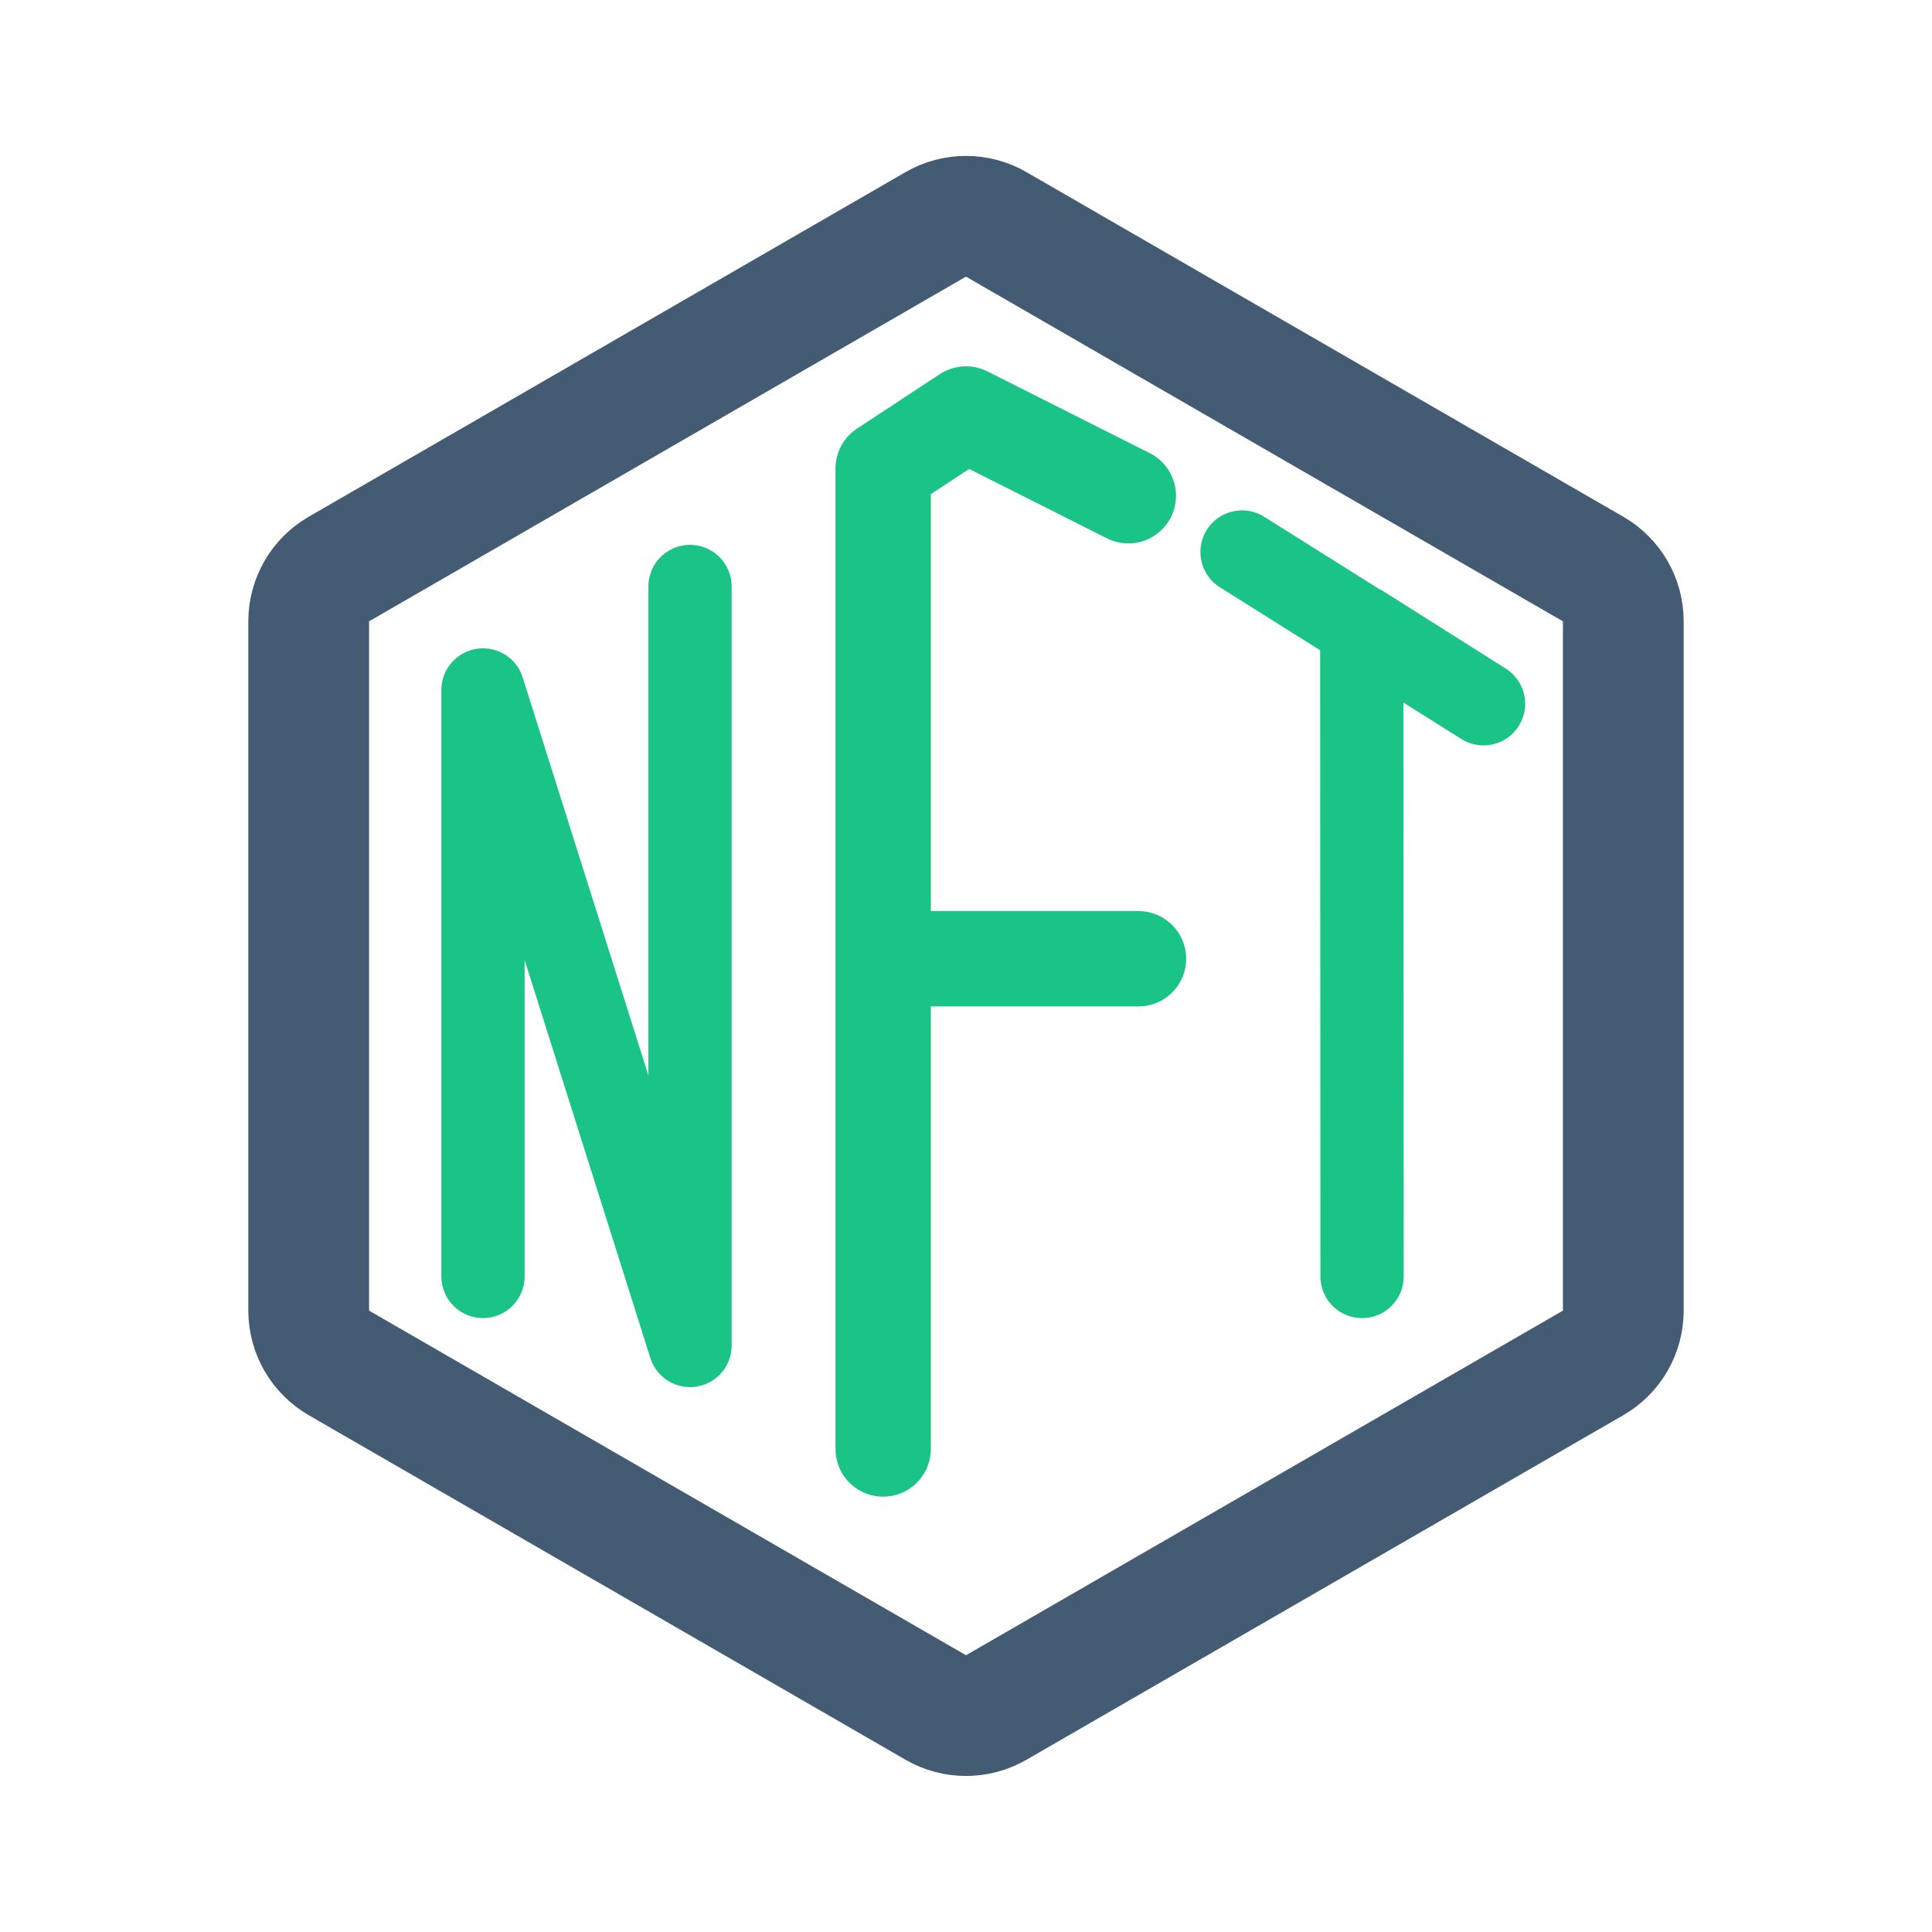
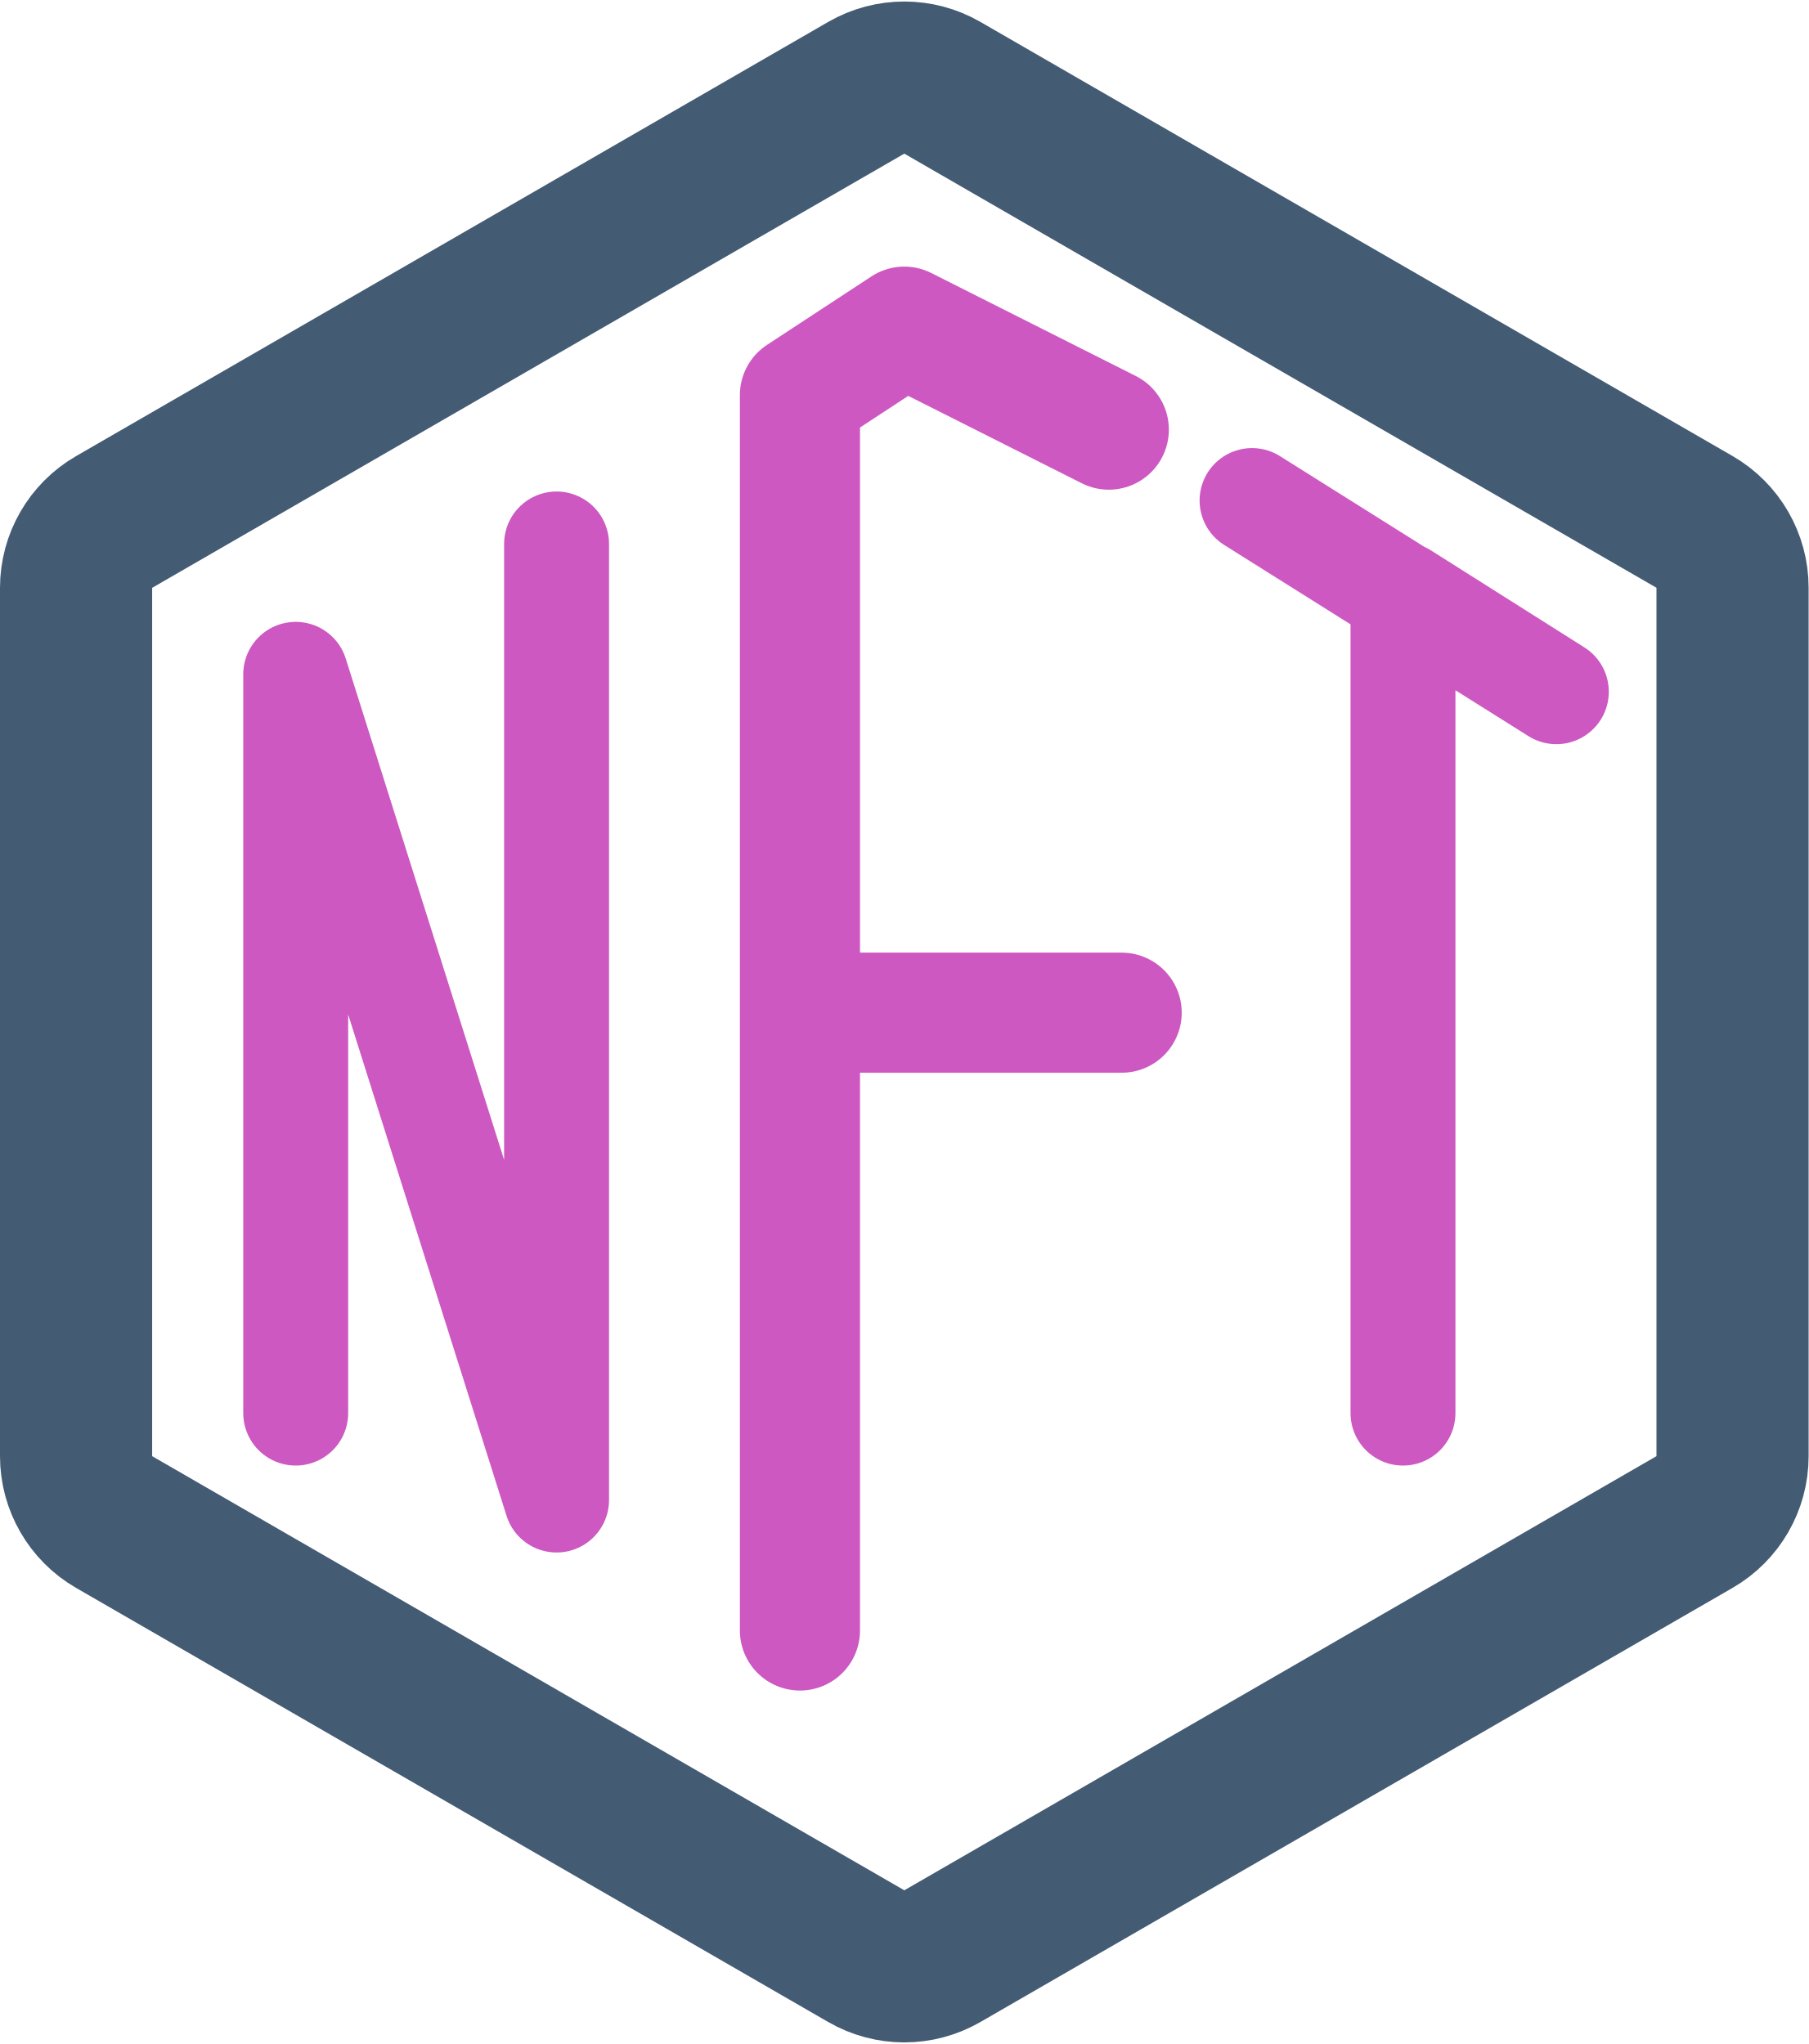
- <svg xmlns="http://www.w3.org/2000/svg" width="32" height="32" viewBox="0 0 32 32" fill="none">
-   <path d="M15.5 3.716C15.809 3.538 16.191 3.538 16.5 3.716L26.387 9.425C26.697 9.603 26.887 9.934 26.887 10.291V21.707C26.887 22.065 26.697 22.395 26.387 22.574L16.5 28.282C16.191 28.46 15.809 28.46 15.5 28.282L5.613 22.574C5.304 22.395 5.113 22.065 5.113 21.707V10.291C5.113 9.934 5.304 9.603 5.613 9.425L15.5 3.716Z" stroke="#445B74" stroke-width="2" />
-   <path d="M8 21.142L8 11.428L11.429 22.285C11.429 17.822 11.429 14.177 11.429 9.714" stroke="#1AC486" stroke-width="1.379" stroke-linecap="round" stroke-linejoin="round" />
-   <path d="M22.555 10.382C22.555 14.399 22.56 17.126 22.56 21.143L22.555 10.382ZM22.555 10.382L24.572 11.657L20.572 9.143" stroke="#1AC486" stroke-width="1.379" stroke-linecap="round" stroke-linejoin="round" />
-   <path d="M14.628 24L14.628 15.88M18.689 8.211L16 6.857L14.628 7.759L14.628 15.88M14.628 15.88L18.857 15.88" stroke="#1AC486" stroke-width="1.579" stroke-linecap="round" stroke-linejoin="round" />
+ <svg xmlns="http://www.w3.org/2000/svg" width="23.774" height="26.875" viewBox="0 0 23.774 26.875">
+   <g id="cast_nfts" transform="translate(-4.113 -2.562)">
+     <path id="Path_2237" data-name="Path 2237" d="M15.5,3.716a1,1,0,0,1,1,0l9.887,5.708a1,1,0,0,1,.5.866V21.708a1,1,0,0,1-.5.866L16.5,28.282a1,1,0,0,1-1,0L5.613,22.574a1,1,0,0,1-.5-.866V10.291a1,1,0,0,1,.5-.866Z" fill="none" stroke="#445b74" stroke-width="2" />
+     <path id="Path_2238" data-name="Path 2238" d="M8,21.142V11.428l3.429,10.857V9.714" fill="rgba(255,0,0,0)" stroke="#cd58c1" stroke-linecap="round" stroke-linejoin="round" stroke-width="1.379" />
+     <path id="Path_2239" data-name="Path 2239" d="M22.555,10.382c0,4.017,0,6.743,0,10.76Zm0,0,2.016,1.275-4-2.514" fill="rgba(255,0,0,0)" stroke="#cd58c1" stroke-linecap="round" stroke-linejoin="round" stroke-width="1.379" />
+     <path id="Path_2240" data-name="Path 2240" d="M14.628,24V15.88m4.06-7.669L16,6.857l-1.372.9v8.12m0,0h4.229" fill="rgba(255,0,0,0)" stroke="#cd58c1" stroke-linecap="round" stroke-linejoin="round" stroke-width="1.579" />
+   </g>
</svg>
